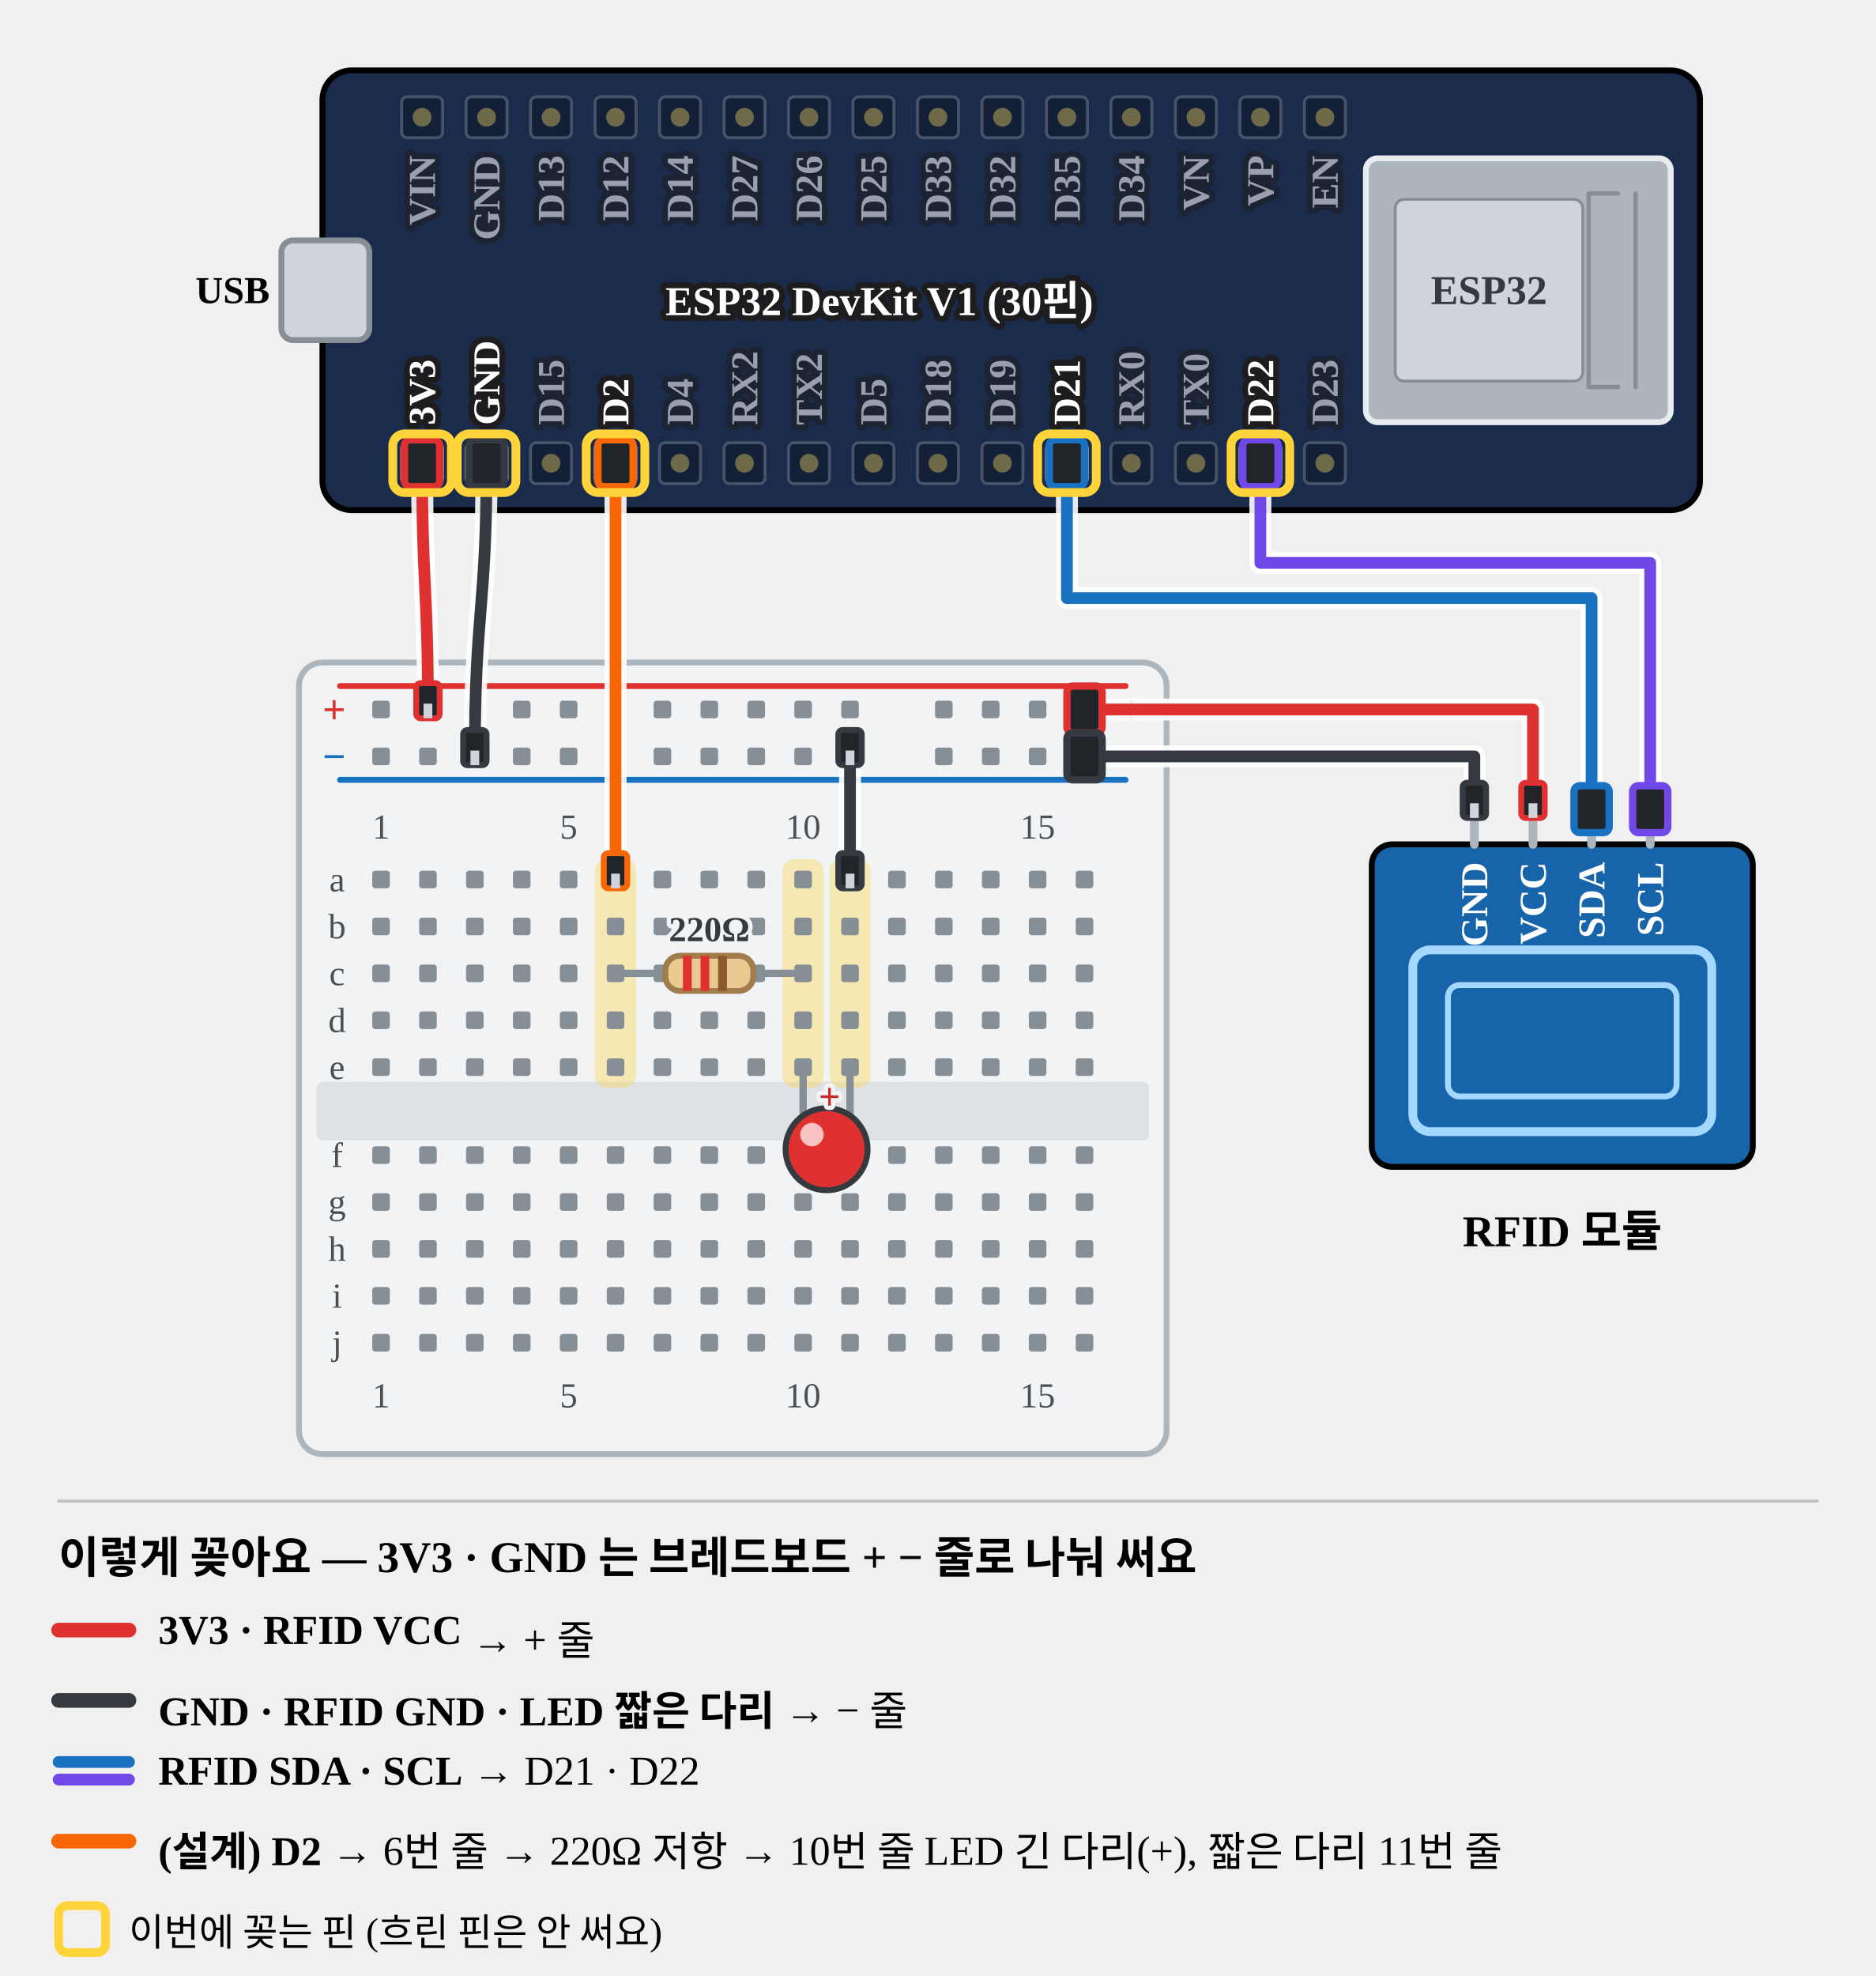
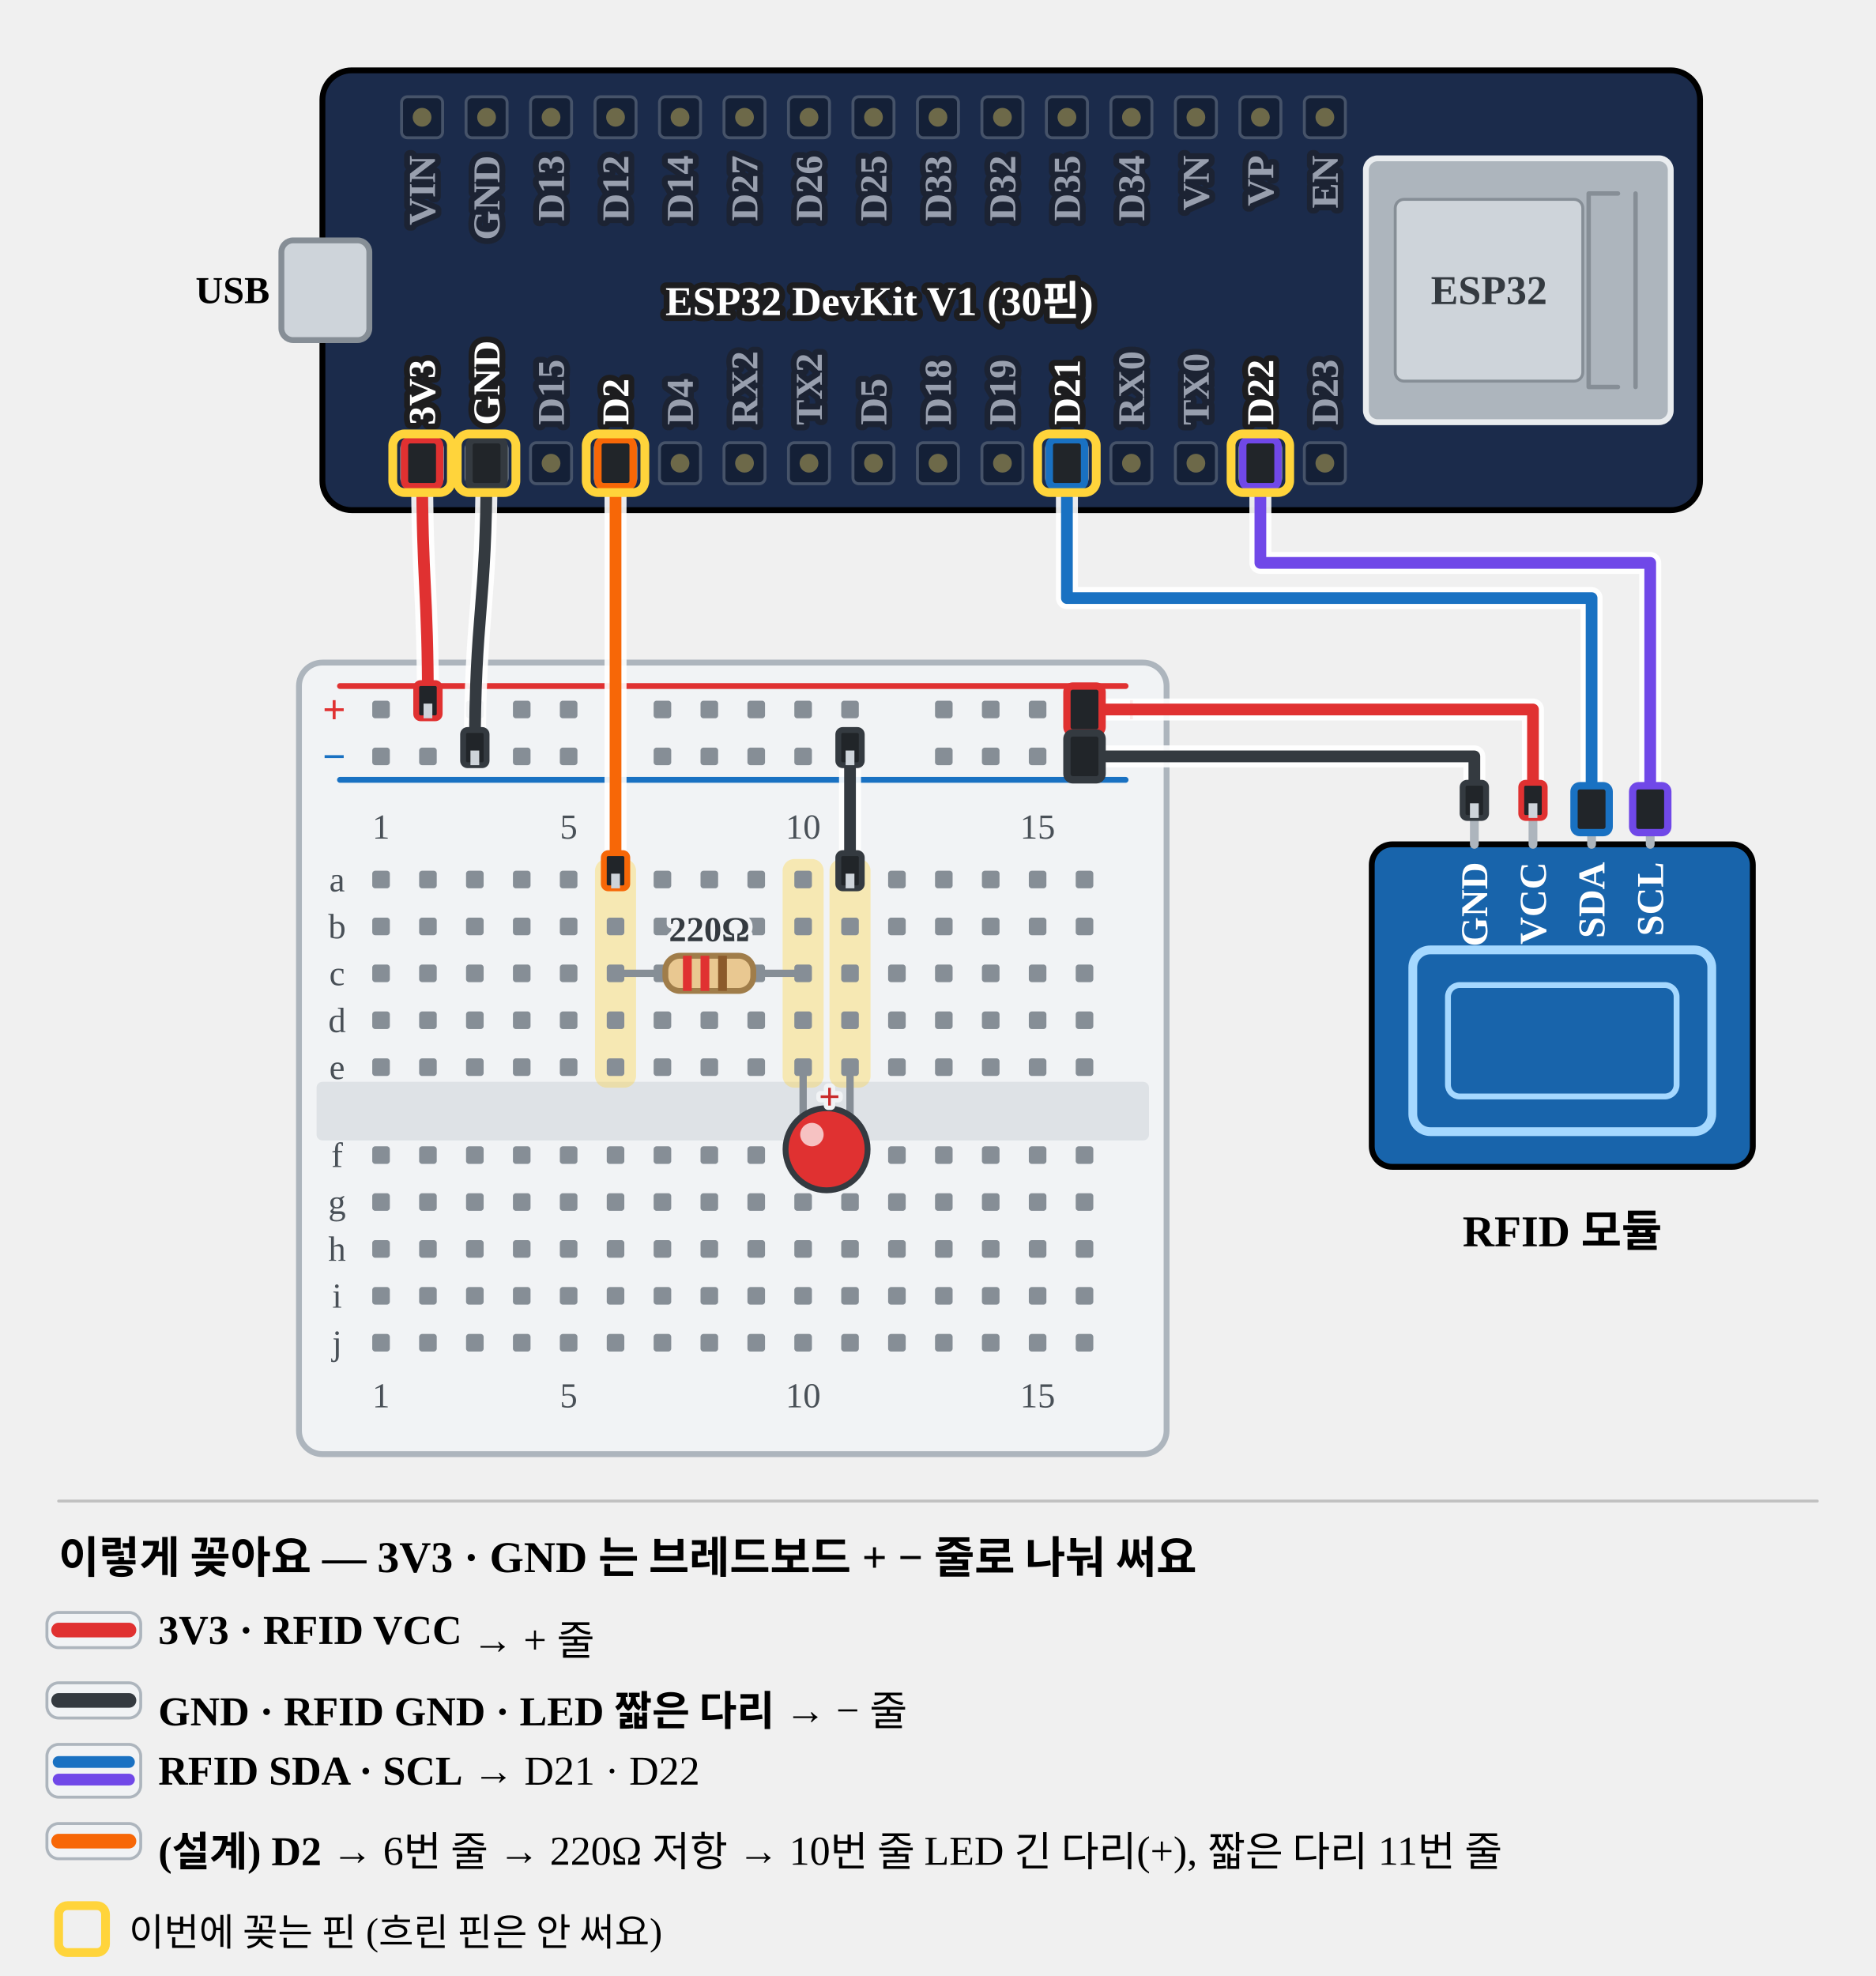
<svg xmlns="http://www.w3.org/2000/svg" viewBox="0 0 640 674" role="img" aria-labelledby="rfwk-title" font-family="inherit" fill="none" stroke="currentColor" stroke-width="2" stroke-linecap="round" stroke-linejoin="round">
  <rect x="110" y="24" width="470" height="150" rx="10" fill="#1b2b4b" stroke="currentColor" />
  <rect x="96" y="82" width="30" height="34" rx="4" fill="#ced4da" stroke="#868e96" />
  <rect x="466" y="54" width="104" height="90" rx="4" fill="#adb5bd" stroke="#e9ecef" />
  <path d="M552 66 h-10 v66 h10 M558 66 v66" stroke="#868e96" stroke-width="1.5" />
  <rect x="476" y="68" width="64" height="62" rx="3" fill="#ced4da" stroke="#868e96" stroke-width="1" />
  <text x="508" y="99" text-anchor="middle" dominant-baseline="central" font-size="14" font-weight="700" fill="#343a40" stroke="none">ESP32</text>
  <g opacity="0.4">
    <rect x="137" y="33" width="14" height="14" rx="2" fill="#0b0f19" stroke="#868e96" stroke-width="1" />
    <circle cx="144" cy="40" r="3.2" fill="#e8c547" stroke="none" />
  </g>
  <g opacity="0.4">
    <rect x="159" y="33" width="14" height="14" rx="2" fill="#0b0f19" stroke="#868e96" stroke-width="1" />
    <circle cx="166" cy="40" r="3.2" fill="#e8c547" stroke="none" />
  </g>
  <g opacity="0.4">
    <rect x="181" y="33" width="14" height="14" rx="2" fill="#0b0f19" stroke="#868e96" stroke-width="1" />
    <circle cx="188" cy="40" r="3.2" fill="#e8c547" stroke="none" />
  </g>
  <g opacity="0.4">
    <rect x="203" y="33" width="14" height="14" rx="2" fill="#0b0f19" stroke="#868e96" stroke-width="1" />
    <circle cx="210" cy="40" r="3.2" fill="#e8c547" stroke="none" />
  </g>
  <g opacity="0.4">
    <rect x="225" y="33" width="14" height="14" rx="2" fill="#0b0f19" stroke="#868e96" stroke-width="1" />
    <circle cx="232" cy="40" r="3.2" fill="#e8c547" stroke="none" />
  </g>
  <g opacity="0.4">
    <rect x="247" y="33" width="14" height="14" rx="2" fill="#0b0f19" stroke="#868e96" stroke-width="1" />
    <circle cx="254" cy="40" r="3.2" fill="#e8c547" stroke="none" />
  </g>
  <g opacity="0.4">
    <rect x="269" y="33" width="14" height="14" rx="2" fill="#0b0f19" stroke="#868e96" stroke-width="1" />
    <circle cx="276" cy="40" r="3.2" fill="#e8c547" stroke="none" />
  </g>
  <g opacity="0.4">
    <rect x="291" y="33" width="14" height="14" rx="2" fill="#0b0f19" stroke="#868e96" stroke-width="1" />
    <circle cx="298" cy="40" r="3.2" fill="#e8c547" stroke="none" />
  </g>
  <g opacity="0.4">
    <rect x="313" y="33" width="14" height="14" rx="2" fill="#0b0f19" stroke="#868e96" stroke-width="1" />
    <circle cx="320" cy="40" r="3.2" fill="#e8c547" stroke="none" />
  </g>
  <g opacity="0.4">
    <rect x="335" y="33" width="14" height="14" rx="2" fill="#0b0f19" stroke="#868e96" stroke-width="1" />
    <circle cx="342" cy="40" r="3.2" fill="#e8c547" stroke="none" />
  </g>
  <g opacity="0.4">
    <rect x="357" y="33" width="14" height="14" rx="2" fill="#0b0f19" stroke="#868e96" stroke-width="1" />
    <circle cx="364" cy="40" r="3.2" fill="#e8c547" stroke="none" />
  </g>
  <g opacity="0.4">
    <rect x="379" y="33" width="14" height="14" rx="2" fill="#0b0f19" stroke="#868e96" stroke-width="1" />
    <circle cx="386" cy="40" r="3.2" fill="#e8c547" stroke="none" />
  </g>
  <g opacity="0.4">
    <rect x="401" y="33" width="14" height="14" rx="2" fill="#0b0f19" stroke="#868e96" stroke-width="1" />
    <circle cx="408" cy="40" r="3.2" fill="#e8c547" stroke="none" />
  </g>
  <g opacity="0.4">
    <rect x="423" y="33" width="14" height="14" rx="2" fill="#0b0f19" stroke="#868e96" stroke-width="1" />
    <circle cx="430" cy="40" r="3.2" fill="#e8c547" stroke="none" />
  </g>
  <g opacity="0.4">
    <rect x="445" y="33" width="14" height="14" rx="2" fill="#0b0f19" stroke="#868e96" stroke-width="1" />
    <circle cx="452" cy="40" r="3.2" fill="#e8c547" stroke="none" />
  </g>
  <g opacity="1">
    <rect x="137" y="151" width="14" height="14" rx="2" fill="#0b0f19" stroke="#868e96" stroke-width="1" />
    <circle cx="144" cy="158" r="3.2" fill="#e8c547" stroke="none" />
  </g>
  <g opacity="1">
    <rect x="159" y="151" width="14" height="14" rx="2" fill="#0b0f19" stroke="#868e96" stroke-width="1" />
    <circle cx="166" cy="158" r="3.2" fill="#e8c547" stroke="none" />
  </g>
  <g opacity="0.4">
    <rect x="181" y="151" width="14" height="14" rx="2" fill="#0b0f19" stroke="#868e96" stroke-width="1" />
    <circle cx="188" cy="158" r="3.2" fill="#e8c547" stroke="none" />
  </g>
  <g opacity="1">
    <rect x="203" y="151" width="14" height="14" rx="2" fill="#0b0f19" stroke="#868e96" stroke-width="1" />
    <circle cx="210" cy="158" r="3.2" fill="#e8c547" stroke="none" />
  </g>
  <g opacity="0.4">
    <rect x="225" y="151" width="14" height="14" rx="2" fill="#0b0f19" stroke="#868e96" stroke-width="1" />
    <circle cx="232" cy="158" r="3.2" fill="#e8c547" stroke="none" />
  </g>
  <g opacity="0.4">
    <rect x="247" y="151" width="14" height="14" rx="2" fill="#0b0f19" stroke="#868e96" stroke-width="1" />
    <circle cx="254" cy="158" r="3.2" fill="#e8c547" stroke="none" />
  </g>
  <g opacity="0.4">
    <rect x="269" y="151" width="14" height="14" rx="2" fill="#0b0f19" stroke="#868e96" stroke-width="1" />
    <circle cx="276" cy="158" r="3.2" fill="#e8c547" stroke="none" />
  </g>
  <g opacity="0.4">
    <rect x="291" y="151" width="14" height="14" rx="2" fill="#0b0f19" stroke="#868e96" stroke-width="1" />
    <circle cx="298" cy="158" r="3.2" fill="#e8c547" stroke="none" />
  </g>
  <g opacity="0.4">
    <rect x="313" y="151" width="14" height="14" rx="2" fill="#0b0f19" stroke="#868e96" stroke-width="1" />
    <circle cx="320" cy="158" r="3.2" fill="#e8c547" stroke="none" />
  </g>
  <g opacity="0.4">
    <rect x="335" y="151" width="14" height="14" rx="2" fill="#0b0f19" stroke="#868e96" stroke-width="1" />
    <circle cx="342" cy="158" r="3.2" fill="#e8c547" stroke="none" />
  </g>
  <g opacity="1">
    <rect x="357" y="151" width="14" height="14" rx="2" fill="#0b0f19" stroke="#868e96" stroke-width="1" />
    <circle cx="364" cy="158" r="3.2" fill="#e8c547" stroke="none" />
  </g>
  <g opacity="0.4">
    <rect x="379" y="151" width="14" height="14" rx="2" fill="#0b0f19" stroke="#868e96" stroke-width="1" />
    <circle cx="386" cy="158" r="3.2" fill="#e8c547" stroke="none" />
  </g>
  <g opacity="0.4">
    <rect x="401" y="151" width="14" height="14" rx="2" fill="#0b0f19" stroke="#868e96" stroke-width="1" />
    <circle cx="408" cy="158" r="3.2" fill="#e8c547" stroke="none" />
  </g>
  <g opacity="1">
    <rect x="423" y="151" width="14" height="14" rx="2" fill="#0b0f19" stroke="#868e96" stroke-width="1" />
    <circle cx="430" cy="158" r="3.2" fill="#e8c547" stroke="none" />
  </g>
  <g opacity="0.4">
    <rect x="445" y="151" width="14" height="14" rx="2" fill="#0b0f19" stroke="#868e96" stroke-width="1" />
    <circle cx="452" cy="158" r="3.2" fill="#e8c547" stroke="none" />
  </g>
  <rect x="102" y="226" width="296" height="270" rx="8" fill="#f1f3f5" stroke="#adb5bd" />
  <rect x="108" y="369" width="284" height="20" rx="2" fill="#dee2e6" stroke="none" />
  <rect x="203" y="293" width="14" height="78" rx="4" fill="#ffd43b" fill-opacity="0.35" stroke="none" />
  <rect x="267" y="293" width="14" height="78" rx="4" fill="#ffd43b" fill-opacity="0.35" stroke="none" />
  <rect x="283" y="293" width="14" height="78" rx="4" fill="#ffd43b" fill-opacity="0.35" stroke="none" />
  <g>
    <rect x="127" y="297" width="6" height="6" rx="1" fill="#868e96" stroke="none" />
    <rect x="127" y="313" width="6" height="6" rx="1" fill="#868e96" stroke="none" />
    <rect x="127" y="329" width="6" height="6" rx="1" fill="#868e96" stroke="none" />
    <rect x="127" y="345" width="6" height="6" rx="1" fill="#868e96" stroke="none" />
    <rect x="127" y="361" width="6" height="6" rx="1" fill="#868e96" stroke="none" />
    <rect x="127" y="391" width="6" height="6" rx="1" fill="#868e96" stroke="none" />
    <rect x="127" y="407" width="6" height="6" rx="1" fill="#868e96" stroke="none" />
    <rect x="127" y="423" width="6" height="6" rx="1" fill="#868e96" stroke="none" />
    <rect x="127" y="439" width="6" height="6" rx="1" fill="#868e96" stroke="none" />
    <rect x="127" y="455" width="6" height="6" rx="1" fill="#868e96" stroke="none" />
    <rect x="143" y="297" width="6" height="6" rx="1" fill="#868e96" stroke="none" />
    <rect x="143" y="313" width="6" height="6" rx="1" fill="#868e96" stroke="none" />
    <rect x="143" y="329" width="6" height="6" rx="1" fill="#868e96" stroke="none" />
    <rect x="143" y="345" width="6" height="6" rx="1" fill="#868e96" stroke="none" />
    <rect x="143" y="361" width="6" height="6" rx="1" fill="#868e96" stroke="none" />
    <rect x="143" y="391" width="6" height="6" rx="1" fill="#868e96" stroke="none" />
    <rect x="143" y="407" width="6" height="6" rx="1" fill="#868e96" stroke="none" />
    <rect x="143" y="423" width="6" height="6" rx="1" fill="#868e96" stroke="none" />
    <rect x="143" y="439" width="6" height="6" rx="1" fill="#868e96" stroke="none" />
    <rect x="143" y="455" width="6" height="6" rx="1" fill="#868e96" stroke="none" />
    <rect x="159" y="297" width="6" height="6" rx="1" fill="#868e96" stroke="none" />
    <rect x="159" y="313" width="6" height="6" rx="1" fill="#868e96" stroke="none" />
    <rect x="159" y="329" width="6" height="6" rx="1" fill="#868e96" stroke="none" />
    <rect x="159" y="345" width="6" height="6" rx="1" fill="#868e96" stroke="none" />
    <rect x="159" y="361" width="6" height="6" rx="1" fill="#868e96" stroke="none" />
    <rect x="159" y="391" width="6" height="6" rx="1" fill="#868e96" stroke="none" />
    <rect x="159" y="407" width="6" height="6" rx="1" fill="#868e96" stroke="none" />
    <rect x="159" y="423" width="6" height="6" rx="1" fill="#868e96" stroke="none" />
    <rect x="159" y="439" width="6" height="6" rx="1" fill="#868e96" stroke="none" />
    <rect x="159" y="455" width="6" height="6" rx="1" fill="#868e96" stroke="none" />
    <rect x="175" y="297" width="6" height="6" rx="1" fill="#868e96" stroke="none" />
    <rect x="175" y="313" width="6" height="6" rx="1" fill="#868e96" stroke="none" />
    <rect x="175" y="329" width="6" height="6" rx="1" fill="#868e96" stroke="none" />
    <rect x="175" y="345" width="6" height="6" rx="1" fill="#868e96" stroke="none" />
    <rect x="175" y="361" width="6" height="6" rx="1" fill="#868e96" stroke="none" />
    <rect x="175" y="391" width="6" height="6" rx="1" fill="#868e96" stroke="none" />
    <rect x="175" y="407" width="6" height="6" rx="1" fill="#868e96" stroke="none" />
    <rect x="175" y="423" width="6" height="6" rx="1" fill="#868e96" stroke="none" />
    <rect x="175" y="439" width="6" height="6" rx="1" fill="#868e96" stroke="none" />
    <rect x="175" y="455" width="6" height="6" rx="1" fill="#868e96" stroke="none" />
    <rect x="191" y="297" width="6" height="6" rx="1" fill="#868e96" stroke="none" />
    <rect x="191" y="313" width="6" height="6" rx="1" fill="#868e96" stroke="none" />
    <rect x="191" y="329" width="6" height="6" rx="1" fill="#868e96" stroke="none" />
    <rect x="191" y="345" width="6" height="6" rx="1" fill="#868e96" stroke="none" />
    <rect x="191" y="361" width="6" height="6" rx="1" fill="#868e96" stroke="none" />
    <rect x="191" y="391" width="6" height="6" rx="1" fill="#868e96" stroke="none" />
    <rect x="191" y="407" width="6" height="6" rx="1" fill="#868e96" stroke="none" />
    <rect x="191" y="423" width="6" height="6" rx="1" fill="#868e96" stroke="none" />
    <rect x="191" y="439" width="6" height="6" rx="1" fill="#868e96" stroke="none" />
    <rect x="191" y="455" width="6" height="6" rx="1" fill="#868e96" stroke="none" />
    <rect x="207" y="297" width="6" height="6" rx="1" fill="#868e96" stroke="none" />
    <rect x="207" y="313" width="6" height="6" rx="1" fill="#868e96" stroke="none" />
    <rect x="207" y="329" width="6" height="6" rx="1" fill="#868e96" stroke="none" />
    <rect x="207" y="345" width="6" height="6" rx="1" fill="#868e96" stroke="none" />
    <rect x="207" y="361" width="6" height="6" rx="1" fill="#868e96" stroke="none" />
    <rect x="207" y="391" width="6" height="6" rx="1" fill="#868e96" stroke="none" />
    <rect x="207" y="407" width="6" height="6" rx="1" fill="#868e96" stroke="none" />
    <rect x="207" y="423" width="6" height="6" rx="1" fill="#868e96" stroke="none" />
    <rect x="207" y="439" width="6" height="6" rx="1" fill="#868e96" stroke="none" />
    <rect x="207" y="455" width="6" height="6" rx="1" fill="#868e96" stroke="none" />
    <rect x="223" y="297" width="6" height="6" rx="1" fill="#868e96" stroke="none" />
    <rect x="223" y="313" width="6" height="6" rx="1" fill="#868e96" stroke="none" />
    <rect x="223" y="329" width="6" height="6" rx="1" fill="#868e96" stroke="none" />
    <rect x="223" y="345" width="6" height="6" rx="1" fill="#868e96" stroke="none" />
    <rect x="223" y="361" width="6" height="6" rx="1" fill="#868e96" stroke="none" />
    <rect x="223" y="391" width="6" height="6" rx="1" fill="#868e96" stroke="none" />
    <rect x="223" y="407" width="6" height="6" rx="1" fill="#868e96" stroke="none" />
    <rect x="223" y="423" width="6" height="6" rx="1" fill="#868e96" stroke="none" />
    <rect x="223" y="439" width="6" height="6" rx="1" fill="#868e96" stroke="none" />
    <rect x="223" y="455" width="6" height="6" rx="1" fill="#868e96" stroke="none" />
    <rect x="239" y="297" width="6" height="6" rx="1" fill="#868e96" stroke="none" />
    <rect x="239" y="313" width="6" height="6" rx="1" fill="#868e96" stroke="none" />
    <rect x="239" y="329" width="6" height="6" rx="1" fill="#868e96" stroke="none" />
    <rect x="239" y="345" width="6" height="6" rx="1" fill="#868e96" stroke="none" />
    <rect x="239" y="361" width="6" height="6" rx="1" fill="#868e96" stroke="none" />
    <rect x="239" y="391" width="6" height="6" rx="1" fill="#868e96" stroke="none" />
    <rect x="239" y="407" width="6" height="6" rx="1" fill="#868e96" stroke="none" />
    <rect x="239" y="423" width="6" height="6" rx="1" fill="#868e96" stroke="none" />
    <rect x="239" y="439" width="6" height="6" rx="1" fill="#868e96" stroke="none" />
    <rect x="239" y="455" width="6" height="6" rx="1" fill="#868e96" stroke="none" />
    <rect x="255" y="297" width="6" height="6" rx="1" fill="#868e96" stroke="none" />
    <rect x="255" y="313" width="6" height="6" rx="1" fill="#868e96" stroke="none" />
    <rect x="255" y="329" width="6" height="6" rx="1" fill="#868e96" stroke="none" />
    <rect x="255" y="345" width="6" height="6" rx="1" fill="#868e96" stroke="none" />
    <rect x="255" y="361" width="6" height="6" rx="1" fill="#868e96" stroke="none" />
    <rect x="255" y="391" width="6" height="6" rx="1" fill="#868e96" stroke="none" />
    <rect x="255" y="407" width="6" height="6" rx="1" fill="#868e96" stroke="none" />
    <rect x="255" y="423" width="6" height="6" rx="1" fill="#868e96" stroke="none" />
    <rect x="255" y="439" width="6" height="6" rx="1" fill="#868e96" stroke="none" />
    <rect x="255" y="455" width="6" height="6" rx="1" fill="#868e96" stroke="none" />
    <rect x="271" y="297" width="6" height="6" rx="1" fill="#868e96" stroke="none" />
    <rect x="271" y="313" width="6" height="6" rx="1" fill="#868e96" stroke="none" />
    <rect x="271" y="329" width="6" height="6" rx="1" fill="#868e96" stroke="none" />
    <rect x="271" y="345" width="6" height="6" rx="1" fill="#868e96" stroke="none" />
    <rect x="271" y="361" width="6" height="6" rx="1" fill="#868e96" stroke="none" />
    <rect x="271" y="391" width="6" height="6" rx="1" fill="#868e96" stroke="none" />
    <rect x="271" y="407" width="6" height="6" rx="1" fill="#868e96" stroke="none" />
    <rect x="271" y="423" width="6" height="6" rx="1" fill="#868e96" stroke="none" />
    <rect x="271" y="439" width="6" height="6" rx="1" fill="#868e96" stroke="none" />
    <rect x="271" y="455" width="6" height="6" rx="1" fill="#868e96" stroke="none" />
    <rect x="287" y="297" width="6" height="6" rx="1" fill="#868e96" stroke="none" />
    <rect x="287" y="313" width="6" height="6" rx="1" fill="#868e96" stroke="none" />
    <rect x="287" y="329" width="6" height="6" rx="1" fill="#868e96" stroke="none" />
    <rect x="287" y="345" width="6" height="6" rx="1" fill="#868e96" stroke="none" />
    <rect x="287" y="361" width="6" height="6" rx="1" fill="#868e96" stroke="none" />
    <rect x="287" y="391" width="6" height="6" rx="1" fill="#868e96" stroke="none" />
    <rect x="287" y="407" width="6" height="6" rx="1" fill="#868e96" stroke="none" />
    <rect x="287" y="423" width="6" height="6" rx="1" fill="#868e96" stroke="none" />
    <rect x="287" y="439" width="6" height="6" rx="1" fill="#868e96" stroke="none" />
    <rect x="287" y="455" width="6" height="6" rx="1" fill="#868e96" stroke="none" />
    <rect x="303" y="297" width="6" height="6" rx="1" fill="#868e96" stroke="none" />
    <rect x="303" y="313" width="6" height="6" rx="1" fill="#868e96" stroke="none" />
    <rect x="303" y="329" width="6" height="6" rx="1" fill="#868e96" stroke="none" />
    <rect x="303" y="345" width="6" height="6" rx="1" fill="#868e96" stroke="none" />
    <rect x="303" y="361" width="6" height="6" rx="1" fill="#868e96" stroke="none" />
    <rect x="303" y="391" width="6" height="6" rx="1" fill="#868e96" stroke="none" />
    <rect x="303" y="407" width="6" height="6" rx="1" fill="#868e96" stroke="none" />
    <rect x="303" y="423" width="6" height="6" rx="1" fill="#868e96" stroke="none" />
    <rect x="303" y="439" width="6" height="6" rx="1" fill="#868e96" stroke="none" />
    <rect x="303" y="455" width="6" height="6" rx="1" fill="#868e96" stroke="none" />
    <rect x="319" y="297" width="6" height="6" rx="1" fill="#868e96" stroke="none" />
    <rect x="319" y="313" width="6" height="6" rx="1" fill="#868e96" stroke="none" />
    <rect x="319" y="329" width="6" height="6" rx="1" fill="#868e96" stroke="none" />
    <rect x="319" y="345" width="6" height="6" rx="1" fill="#868e96" stroke="none" />
    <rect x="319" y="361" width="6" height="6" rx="1" fill="#868e96" stroke="none" />
    <rect x="319" y="391" width="6" height="6" rx="1" fill="#868e96" stroke="none" />
    <rect x="319" y="407" width="6" height="6" rx="1" fill="#868e96" stroke="none" />
    <rect x="319" y="423" width="6" height="6" rx="1" fill="#868e96" stroke="none" />
    <rect x="319" y="439" width="6" height="6" rx="1" fill="#868e96" stroke="none" />
    <rect x="319" y="455" width="6" height="6" rx="1" fill="#868e96" stroke="none" />
    <rect x="335" y="297" width="6" height="6" rx="1" fill="#868e96" stroke="none" />
    <rect x="335" y="313" width="6" height="6" rx="1" fill="#868e96" stroke="none" />
    <rect x="335" y="329" width="6" height="6" rx="1" fill="#868e96" stroke="none" />
    <rect x="335" y="345" width="6" height="6" rx="1" fill="#868e96" stroke="none" />
    <rect x="335" y="361" width="6" height="6" rx="1" fill="#868e96" stroke="none" />
    <rect x="335" y="391" width="6" height="6" rx="1" fill="#868e96" stroke="none" />
    <rect x="335" y="407" width="6" height="6" rx="1" fill="#868e96" stroke="none" />
    <rect x="335" y="423" width="6" height="6" rx="1" fill="#868e96" stroke="none" />
    <rect x="335" y="439" width="6" height="6" rx="1" fill="#868e96" stroke="none" />
    <rect x="335" y="455" width="6" height="6" rx="1" fill="#868e96" stroke="none" />
    <rect x="351" y="297" width="6" height="6" rx="1" fill="#868e96" stroke="none" />
    <rect x="351" y="313" width="6" height="6" rx="1" fill="#868e96" stroke="none" />
    <rect x="351" y="329" width="6" height="6" rx="1" fill="#868e96" stroke="none" />
    <rect x="351" y="345" width="6" height="6" rx="1" fill="#868e96" stroke="none" />
    <rect x="351" y="361" width="6" height="6" rx="1" fill="#868e96" stroke="none" />
    <rect x="351" y="391" width="6" height="6" rx="1" fill="#868e96" stroke="none" />
    <rect x="351" y="407" width="6" height="6" rx="1" fill="#868e96" stroke="none" />
    <rect x="351" y="423" width="6" height="6" rx="1" fill="#868e96" stroke="none" />
    <rect x="351" y="439" width="6" height="6" rx="1" fill="#868e96" stroke="none" />
    <rect x="351" y="455" width="6" height="6" rx="1" fill="#868e96" stroke="none" />
    <rect x="367" y="297" width="6" height="6" rx="1" fill="#868e96" stroke="none" />
    <rect x="367" y="313" width="6" height="6" rx="1" fill="#868e96" stroke="none" />
    <rect x="367" y="329" width="6" height="6" rx="1" fill="#868e96" stroke="none" />
    <rect x="367" y="345" width="6" height="6" rx="1" fill="#868e96" stroke="none" />
    <rect x="367" y="361" width="6" height="6" rx="1" fill="#868e96" stroke="none" />
    <rect x="367" y="391" width="6" height="6" rx="1" fill="#868e96" stroke="none" />
    <rect x="367" y="407" width="6" height="6" rx="1" fill="#868e96" stroke="none" />
    <rect x="367" y="423" width="6" height="6" rx="1" fill="#868e96" stroke="none" />
    <rect x="367" y="439" width="6" height="6" rx="1" fill="#868e96" stroke="none" />
    <rect x="367" y="455" width="6" height="6" rx="1" fill="#868e96" stroke="none" />
  </g>
  <path d="M116 234 H384" stroke="#e03131" stroke-width="2" />
  <g>
    <rect x="127" y="239" width="6" height="6" rx="1" fill="#868e96" stroke="none" />
    <rect x="143" y="239" width="6" height="6" rx="1" fill="#868e96" stroke="none" />
    <rect x="159" y="239" width="6" height="6" rx="1" fill="#868e96" stroke="none" />
    <rect x="175" y="239" width="6" height="6" rx="1" fill="#868e96" stroke="none" />
    <rect x="191" y="239" width="6" height="6" rx="1" fill="#868e96" stroke="none" />
    <rect x="223" y="239" width="6" height="6" rx="1" fill="#868e96" stroke="none" />
    <rect x="239" y="239" width="6" height="6" rx="1" fill="#868e96" stroke="none" />
    <rect x="255" y="239" width="6" height="6" rx="1" fill="#868e96" stroke="none" />
    <rect x="271" y="239" width="6" height="6" rx="1" fill="#868e96" stroke="none" />
    <rect x="287" y="239" width="6" height="6" rx="1" fill="#868e96" stroke="none" />
    <rect x="319" y="239" width="6" height="6" rx="1" fill="#868e96" stroke="none" />
    <rect x="335" y="239" width="6" height="6" rx="1" fill="#868e96" stroke="none" />
    <rect x="351" y="239" width="6" height="6" rx="1" fill="#868e96" stroke="none" />
    <rect x="367" y="239" width="6" height="6" rx="1" fill="#868e96" stroke="none" />
  </g>
  <text x="114" y="242" text-anchor="middle" dominant-baseline="central" font-size="14" font-weight="700" fill="#e03131" stroke="none">+</text>
  <text x="386" y="242" text-anchor="middle" dominant-baseline="central" font-size="14" font-weight="700" fill="#e03131" stroke="none">+</text>
  <path d="M116 266 H384" stroke="#1971c2" stroke-width="2" />
  <g>
    <rect x="127" y="255" width="6" height="6" rx="1" fill="#868e96" stroke="none" />
    <rect x="143" y="255" width="6" height="6" rx="1" fill="#868e96" stroke="none" />
    <rect x="159" y="255" width="6" height="6" rx="1" fill="#868e96" stroke="none" />
    <rect x="175" y="255" width="6" height="6" rx="1" fill="#868e96" stroke="none" />
    <rect x="191" y="255" width="6" height="6" rx="1" fill="#868e96" stroke="none" />
    <rect x="223" y="255" width="6" height="6" rx="1" fill="#868e96" stroke="none" />
    <rect x="239" y="255" width="6" height="6" rx="1" fill="#868e96" stroke="none" />
    <rect x="255" y="255" width="6" height="6" rx="1" fill="#868e96" stroke="none" />
    <rect x="271" y="255" width="6" height="6" rx="1" fill="#868e96" stroke="none" />
    <rect x="287" y="255" width="6" height="6" rx="1" fill="#868e96" stroke="none" />
    <rect x="319" y="255" width="6" height="6" rx="1" fill="#868e96" stroke="none" />
    <rect x="335" y="255" width="6" height="6" rx="1" fill="#868e96" stroke="none" />
    <rect x="351" y="255" width="6" height="6" rx="1" fill="#868e96" stroke="none" />
    <rect x="367" y="255" width="6" height="6" rx="1" fill="#868e96" stroke="none" />
  </g>
  <text x="114" y="258" text-anchor="middle" dominant-baseline="central" font-size="14" font-weight="700" fill="#1971c2" stroke="none">−</text>
  <text x="386" y="258" text-anchor="middle" dominant-baseline="central" font-size="14" font-weight="700" fill="#1971c2" stroke="none">−</text>
  <text x="115" y="300" text-anchor="middle" dominant-baseline="central" font-size="12" fill="#495057" stroke="none">a</text>
  <text x="115" y="316" text-anchor="middle" dominant-baseline="central" font-size="12" fill="#495057" stroke="none">b</text>
  <text x="115" y="332" text-anchor="middle" dominant-baseline="central" font-size="12" fill="#495057" stroke="none">c</text>
  <text x="115" y="348" text-anchor="middle" dominant-baseline="central" font-size="12" fill="#495057" stroke="none">d</text>
  <text x="115" y="364" text-anchor="middle" dominant-baseline="central" font-size="12" fill="#495057" stroke="none">e</text>
  <text x="115" y="394" text-anchor="middle" dominant-baseline="central" font-size="12" fill="#495057" stroke="none">f</text>
  <text x="115" y="410" text-anchor="middle" dominant-baseline="central" font-size="12" fill="#495057" stroke="none">g</text>
  <text x="115" y="426" text-anchor="middle" dominant-baseline="central" font-size="12" fill="#495057" stroke="none">h</text>
  <text x="115" y="442" text-anchor="middle" dominant-baseline="central" font-size="12" fill="#495057" stroke="none">i</text>
  <text x="115" y="458" text-anchor="middle" dominant-baseline="central" font-size="12" fill="#495057" stroke="none">j</text>
  <text x="130" y="282" text-anchor="middle" dominant-baseline="central" font-size="12" fill="#495057" stroke="none">1</text>
  <text x="130" y="476" text-anchor="middle" dominant-baseline="central" font-size="12" fill="#495057" stroke="none">1</text>
  <text x="194" y="282" text-anchor="middle" dominant-baseline="central" font-size="12" fill="#495057" stroke="none">5</text>
  <text x="194" y="476" text-anchor="middle" dominant-baseline="central" font-size="12" fill="#495057" stroke="none">5</text>
  <text x="274" y="282" text-anchor="middle" dominant-baseline="central" font-size="12" fill="#495057" stroke="none">10</text>
  <text x="274" y="476" text-anchor="middle" dominant-baseline="central" font-size="12" fill="#495057" stroke="none">10</text>
  <text x="354" y="282" text-anchor="middle" dominant-baseline="central" font-size="12" fill="#495057" stroke="none">15</text>
  <text x="354" y="476" text-anchor="middle" dominant-baseline="central" font-size="12" fill="#495057" stroke="none">15</text>
  <path d="M210 332 L274 332" stroke="#868e96" stroke-width="2.5" />
  <rect x="227" y="326" width="30" height="12" rx="5" fill="#e9c891" stroke="#a07d4a" />
  <rect x="233" y="326" width="3" height="12" fill="#e03131" stroke="none" />
  <rect x="239" y="326" width="3" height="12" fill="#e03131" stroke="none" />
  <rect x="245" y="326" width="3" height="12" fill="#8b5a2b" stroke="none" />
  <text x="242" y="317" text-anchor="middle" dominant-baseline="central" font-size="12" font-weight="700" fill="#343a40" stroke="#f1f3f5" stroke-width="3" paint-order="stroke">220Ω</text>
  <path d="M274 386 L274 364" stroke="#868e96" stroke-width="2.5" />
  <path d="M290 386 L290 364" stroke="#868e96" stroke-width="2.5" />
  <path d="M274 386 H290" stroke="#868e96" stroke-width="2.5" />
  <circle cx="282" cy="392" r="14" fill="#e03131" stroke="#343a40" stroke-width="2" />
  <circle cx="277" cy="387" r="4" fill="#ffffff" fill-opacity="0.7" stroke="none" />
  <text x="283" y="374" text-anchor="middle" dominant-baseline="central" font-size="13" font-weight="700" fill="#c92a2a" stroke="#f1f3f5" stroke-width="3" paint-order="stroke">+</text>
  <rect x="468" y="288" width="130" height="110" rx="7" fill="#1864ab" stroke="currentColor" />
  <rect x="482" y="324" width="102" height="62" rx="6" fill="none" stroke="#a5d8ff" stroke-width="3" />
  <rect x="494" y="336" width="78" height="38" rx="4" fill="none" stroke="#a5d8ff" stroke-width="2" />
  <path d="M503 288 V276" stroke="#adb5bd" stroke-width="3" />
  <text x="503" y="294" transform="rotate(-90 503 294)" text-anchor="end" dominant-baseline="central" font-size="13" font-weight="700" fill="#ffffff" stroke="none">GND</text>
  <path d="M523 288 V276" stroke="#adb5bd" stroke-width="3" />
  <text x="523" y="294" transform="rotate(-90 523 294)" text-anchor="end" dominant-baseline="central" font-size="13" font-weight="700" fill="#ffffff" stroke="none">VCC</text>
  <path d="M543 288 V276" stroke="#adb5bd" stroke-width="3" />
  <text x="543" y="294" transform="rotate(-90 543 294)" text-anchor="end" dominant-baseline="central" font-size="13" font-weight="700" fill="#ffffff" stroke="none">SDA</text>
  <path d="M563 288 V276" stroke="#adb5bd" stroke-width="3" />
  <text x="563" y="294" transform="rotate(-90 563 294)" text-anchor="end" dominant-baseline="central" font-size="13" font-weight="700" fill="#ffffff" stroke="none">SCL</text>
  <text x="533" y="416" text-anchor="middle" dominant-baseline="central" font-size="15" font-weight="700" fill="currentColor" stroke="none">RFID 모듈</text>
  <path d="M144 158 C144 200 146 200 146 242" stroke="#ffffff" stroke-width="7.5" stroke-opacity="0.9" />
  <path d="M144 158 C144 200 146 200 146 242" stroke="#e03131" stroke-width="4" />
  <rect x="138" y="150" width="12" height="16" rx="2" fill="#212529" stroke="#e03131" stroke-width="2.5" />
  <rect x="142" y="233" width="8" height="12" rx="1.5" fill="#212529" stroke="#e03131" stroke-width="2" />
  <rect x="144.5" y="240" width="3" height="5" fill="#ced4da" stroke="none" />
  <path d="M166 158 C166 208 162 208 162 258" stroke="#ffffff" stroke-width="7.5" stroke-opacity="0.9" />
  <path d="M166 158 C166 208 162 208 162 258" stroke="#343a40" stroke-width="4" />
  <rect x="160" y="150" width="12" height="16" rx="2" fill="#212529" stroke="#343a40" stroke-width="2.5" />
  <rect x="158" y="249" width="8" height="12" rx="1.5" fill="#212529" stroke="#343a40" stroke-width="2" />
  <rect x="160.5" y="256" width="3" height="5" fill="#ced4da" stroke="none" />
  <path d="M210 158 C210 229 210 229 210 300" stroke="#ffffff" stroke-width="7.5" stroke-opacity="0.9" />
  <path d="M210 158 C210 229 210 229 210 300" stroke="#f76707" stroke-width="4" />
  <rect x="204" y="150" width="12" height="16" rx="2" fill="#212529" stroke="#f76707" stroke-width="2.5" />
  <rect x="206" y="291" width="8" height="12" rx="1.5" fill="#212529" stroke="#f76707" stroke-width="2" />
  <rect x="208.5" y="298" width="3" height="5" fill="#ced4da" stroke="none" />
  <path d="M290 300 C290 279 290 279 290 258" stroke="#ffffff" stroke-width="7.5" stroke-opacity="0.9" />
  <path d="M290 300 C290 279 290 279 290 258" stroke="#343a40" stroke-width="4" />
  <rect x="286" y="291" width="8" height="12" rx="1.5" fill="#212529" stroke="#343a40" stroke-width="2" />
  <rect x="288.5" y="298" width="3" height="5" fill="#ced4da" stroke="none" />
  <rect x="286" y="249" width="8" height="12" rx="1.5" fill="#212529" stroke="#343a40" stroke-width="2" />
  <rect x="288.5" y="256" width="3" height="5" fill="#ced4da" stroke="none" />
  <path d="M370 242 L523 242 L523 276" stroke="#ffffff" stroke-width="7.5" stroke-opacity="0.9" />
  <path d="M370 242 L523 242 L523 276" stroke="#e03131" stroke-width="4" />
  <rect x="364" y="234" width="12" height="16" rx="2" fill="#212529" stroke="#e03131" stroke-width="2.5" />
  <rect x="519" y="267" width="8" height="12" rx="1.5" fill="#212529" stroke="#e03131" stroke-width="2" />
  <rect x="521.5" y="274" width="3" height="5" fill="#ced4da" stroke="none" />
  <path d="M370 258 L503 258 L503 276" stroke="#ffffff" stroke-width="7.5" stroke-opacity="0.9" />
  <path d="M370 258 L503 258 L503 276" stroke="#343a40" stroke-width="4" />
  <rect x="364" y="250" width="12" height="16" rx="2" fill="#212529" stroke="#343a40" stroke-width="2.5" />
  <rect x="499" y="267" width="8" height="12" rx="1.5" fill="#212529" stroke="#343a40" stroke-width="2" />
  <rect x="501.5" y="274" width="3" height="5" fill="#ced4da" stroke="none" />
  <path d="M543 276 L543 204 L364 204 L364 158" stroke="#ffffff" stroke-width="7.5" stroke-opacity="0.9" />
  <path d="M543 276 L543 204 L364 204 L364 158" stroke="#1971c2" stroke-width="4" />
  <rect x="537" y="268" width="12" height="16" rx="2" fill="#212529" stroke="#1971c2" stroke-width="2.5" />
  <rect x="358" y="150" width="12" height="16" rx="2" fill="#212529" stroke="#1971c2" stroke-width="2.5" />
  <path d="M563 276 L563 192 L430 192 L430 158" stroke="#ffffff" stroke-width="7.5" stroke-opacity="0.9" />
  <path d="M563 276 L563 192 L430 192 L430 158" stroke="#7048e8" stroke-width="4" />
  <rect x="557" y="268" width="12" height="16" rx="2" fill="#212529" stroke="#7048e8" stroke-width="2.5" />
  <rect x="424" y="150" width="12" height="16" rx="2" fill="#212529" stroke="#7048e8" stroke-width="2.5" />
  <text x="92" y="99" text-anchor="end" dominant-baseline="central" font-size="13" font-weight="700" fill="currentColor" stroke="none">USB</text>
  <text x="300" y="99" text-anchor="middle" dominant-baseline="central" font-size="14" font-weight="700" fill="#ffffff" stroke="#1d1d1f" stroke-width="4" paint-order="stroke" opacity="1">ESP32 DevKit V1 (30핀)</text>
  <text x="144" y="53" transform="rotate(-90 144 53)" text-anchor="end" dominant-baseline="central" font-size="13" font-weight="700" fill="#ffffff" stroke="#1d1d1f" stroke-width="4" paint-order="stroke" opacity="0.55">VIN</text>
  <text x="166" y="53" transform="rotate(-90 166 53)" text-anchor="end" dominant-baseline="central" font-size="13" font-weight="700" fill="#ffffff" stroke="#1d1d1f" stroke-width="4" paint-order="stroke" opacity="0.55">GND</text>
  <text x="188" y="53" transform="rotate(-90 188 53)" text-anchor="end" dominant-baseline="central" font-size="13" font-weight="700" fill="#ffffff" stroke="#1d1d1f" stroke-width="4" paint-order="stroke" opacity="0.55">D13</text>
  <text x="210" y="53" transform="rotate(-90 210 53)" text-anchor="end" dominant-baseline="central" font-size="13" font-weight="700" fill="#ffffff" stroke="#1d1d1f" stroke-width="4" paint-order="stroke" opacity="0.55">D12</text>
  <text x="232" y="53" transform="rotate(-90 232 53)" text-anchor="end" dominant-baseline="central" font-size="13" font-weight="700" fill="#ffffff" stroke="#1d1d1f" stroke-width="4" paint-order="stroke" opacity="0.55">D14</text>
  <text x="254" y="53" transform="rotate(-90 254 53)" text-anchor="end" dominant-baseline="central" font-size="13" font-weight="700" fill="#ffffff" stroke="#1d1d1f" stroke-width="4" paint-order="stroke" opacity="0.55">D27</text>
  <text x="276" y="53" transform="rotate(-90 276 53)" text-anchor="end" dominant-baseline="central" font-size="13" font-weight="700" fill="#ffffff" stroke="#1d1d1f" stroke-width="4" paint-order="stroke" opacity="0.55">D26</text>
  <text x="298" y="53" transform="rotate(-90 298 53)" text-anchor="end" dominant-baseline="central" font-size="13" font-weight="700" fill="#ffffff" stroke="#1d1d1f" stroke-width="4" paint-order="stroke" opacity="0.55">D25</text>
  <text x="320" y="53" transform="rotate(-90 320 53)" text-anchor="end" dominant-baseline="central" font-size="13" font-weight="700" fill="#ffffff" stroke="#1d1d1f" stroke-width="4" paint-order="stroke" opacity="0.55">D33</text>
  <text x="342" y="53" transform="rotate(-90 342 53)" text-anchor="end" dominant-baseline="central" font-size="13" font-weight="700" fill="#ffffff" stroke="#1d1d1f" stroke-width="4" paint-order="stroke" opacity="0.55">D32</text>
  <text x="364" y="53" transform="rotate(-90 364 53)" text-anchor="end" dominant-baseline="central" font-size="13" font-weight="700" fill="#ffffff" stroke="#1d1d1f" stroke-width="4" paint-order="stroke" opacity="0.55">D35</text>
  <text x="386" y="53" transform="rotate(-90 386 53)" text-anchor="end" dominant-baseline="central" font-size="13" font-weight="700" fill="#ffffff" stroke="#1d1d1f" stroke-width="4" paint-order="stroke" opacity="0.55">D34</text>
  <text x="408" y="53" transform="rotate(-90 408 53)" text-anchor="end" dominant-baseline="central" font-size="13" font-weight="700" fill="#ffffff" stroke="#1d1d1f" stroke-width="4" paint-order="stroke" opacity="0.55">VN</text>
  <text x="430" y="53" transform="rotate(-90 430 53)" text-anchor="end" dominant-baseline="central" font-size="13" font-weight="700" fill="#ffffff" stroke="#1d1d1f" stroke-width="4" paint-order="stroke" opacity="0.55">VP</text>
  <text x="452" y="53" transform="rotate(-90 452 53)" text-anchor="end" dominant-baseline="central" font-size="13" font-weight="700" fill="#ffffff" stroke="#1d1d1f" stroke-width="4" paint-order="stroke" opacity="0.55">EN</text>
  <text x="144" y="145" transform="rotate(-90 144 145)" dominant-baseline="central" font-size="13" font-weight="700" fill="#ffffff" stroke="#1d1d1f" stroke-width="4" paint-order="stroke" opacity="1">3V3</text>
  <text x="166" y="145" transform="rotate(-90 166 145)" dominant-baseline="central" font-size="13" font-weight="700" fill="#ffffff" stroke="#1d1d1f" stroke-width="4" paint-order="stroke" opacity="1">GND</text>
  <text x="188" y="145" transform="rotate(-90 188 145)" dominant-baseline="central" font-size="13" font-weight="700" fill="#ffffff" stroke="#1d1d1f" stroke-width="4" paint-order="stroke" opacity="0.55">D15</text>
  <text x="210" y="145" transform="rotate(-90 210 145)" dominant-baseline="central" font-size="13" font-weight="700" fill="#ffffff" stroke="#1d1d1f" stroke-width="4" paint-order="stroke" opacity="1">D2</text>
  <text x="232" y="145" transform="rotate(-90 232 145)" dominant-baseline="central" font-size="13" font-weight="700" fill="#ffffff" stroke="#1d1d1f" stroke-width="4" paint-order="stroke" opacity="0.55">D4</text>
  <text x="254" y="145" transform="rotate(-90 254 145)" dominant-baseline="central" font-size="13" font-weight="700" fill="#ffffff" stroke="#1d1d1f" stroke-width="4" paint-order="stroke" opacity="0.55">RX2</text>
  <text x="276" y="145" transform="rotate(-90 276 145)" dominant-baseline="central" font-size="13" font-weight="700" fill="#ffffff" stroke="#1d1d1f" stroke-width="4" paint-order="stroke" opacity="0.55">TX2</text>
  <text x="298" y="145" transform="rotate(-90 298 145)" dominant-baseline="central" font-size="13" font-weight="700" fill="#ffffff" stroke="#1d1d1f" stroke-width="4" paint-order="stroke" opacity="0.55">D5</text>
  <text x="320" y="145" transform="rotate(-90 320 145)" dominant-baseline="central" font-size="13" font-weight="700" fill="#ffffff" stroke="#1d1d1f" stroke-width="4" paint-order="stroke" opacity="0.55">D18</text>
  <text x="342" y="145" transform="rotate(-90 342 145)" dominant-baseline="central" font-size="13" font-weight="700" fill="#ffffff" stroke="#1d1d1f" stroke-width="4" paint-order="stroke" opacity="0.55">D19</text>
  <text x="364" y="145" transform="rotate(-90 364 145)" dominant-baseline="central" font-size="13" font-weight="700" fill="#ffffff" stroke="#1d1d1f" stroke-width="4" paint-order="stroke" opacity="1">D21</text>
  <text x="386" y="145" transform="rotate(-90 386 145)" dominant-baseline="central" font-size="13" font-weight="700" fill="#ffffff" stroke="#1d1d1f" stroke-width="4" paint-order="stroke" opacity="0.55">RX0</text>
  <text x="408" y="145" transform="rotate(-90 408 145)" dominant-baseline="central" font-size="13" font-weight="700" fill="#ffffff" stroke="#1d1d1f" stroke-width="4" paint-order="stroke" opacity="0.55">TX0</text>
  <text x="430" y="145" transform="rotate(-90 430 145)" dominant-baseline="central" font-size="13" font-weight="700" fill="#ffffff" stroke="#1d1d1f" stroke-width="4" paint-order="stroke" opacity="1">D22</text>
  <text x="452" y="145" transform="rotate(-90 452 145)" dominant-baseline="central" font-size="13" font-weight="700" fill="#ffffff" stroke="#1d1d1f" stroke-width="4" paint-order="stroke" opacity="0.55">D23</text>
  <rect x="134" y="148" width="20" height="20" rx="4" fill="none" stroke="#ffd43b" stroke-width="3" />
  <rect x="156" y="148" width="20" height="20" rx="4" fill="none" stroke="#ffd43b" stroke-width="3" />
  <rect x="200" y="148" width="20" height="20" rx="4" fill="none" stroke="#ffd43b" stroke-width="3" />
  <rect x="354" y="148" width="20" height="20" rx="4" fill="none" stroke="#ffd43b" stroke-width="3" />
  <rect x="420" y="148" width="20" height="20" rx="4" fill="none" stroke="#ffd43b" stroke-width="3" />
  <path d="M20 512 H620" stroke="currentColor" stroke-opacity="0.2" stroke-width="1" />
  <text x="20" y="530" dominant-baseline="central" font-size="15" font-weight="700" fill="currentColor" stroke="none">이렇게 꽂아요 — 3V3 · GND 는 브레드보드 + − 줄로 나눠 써요</text>
+   <rect x="16" y="550" width="32" height="12" rx="4" fill="#f1f3f5" stroke="#adb5bd" stroke-width="1" />
  <path d="M20 556 h24" stroke="#e03131" stroke-width="5" />
  <text x="54" y="556" dominant-baseline="central" font-size="14" fill="currentColor" stroke="none">
    <tspan font-weight="700">3V3 · RFID VCC</tspan> → + 줄</text>
+   <rect x="16" y="574" width="32" height="12" rx="4" fill="#f1f3f5" stroke="#adb5bd" stroke-width="1" />
  <path d="M20 580 h24" stroke="#343a40" stroke-width="5" />
  <text x="54" y="580" dominant-baseline="central" font-size="14" fill="currentColor" stroke="none">
    <tspan font-weight="700">GND · RFID GND · LED 짧은 다리</tspan> → − 줄</text>
+   <rect x="16" y="595" width="32" height="18" rx="4" fill="#f1f3f5" stroke="#adb5bd" stroke-width="1" />
  <path d="M20 601 h24" stroke="#1971c2" stroke-width="4" />
  <path d="M20 607 h24" stroke="#7048e8" stroke-width="4" />
  <text x="54" y="604" dominant-baseline="central" font-size="14" fill="currentColor" stroke="none">
    <tspan font-weight="700">RFID SDA · SCL</tspan> → D21 · D22</text>
+   <rect x="16" y="622" width="32" height="12" rx="4" fill="#f1f3f5" stroke="#adb5bd" stroke-width="1" />
  <path d="M20 628 h24" stroke="#f76707" stroke-width="5" />
  <text x="54" y="628" dominant-baseline="central" font-size="14" fill="currentColor" stroke="none">
    <tspan font-weight="700">(설계) D2</tspan> → 6번 줄 → 220Ω 저항 → 10번 줄 LED 긴 다리(+), 짧은 다리 11번 줄</text>
  <rect x="20" y="650" width="16" height="16" rx="3" fill="none" stroke="#ffd43b" stroke-width="3" />
  <text x="44" y="658" dominant-baseline="central" font-size="13" fill="currentColor" stroke="none">이번에 꽂는 핀 (흐린 핀은 안 써요)</text>
</svg>
